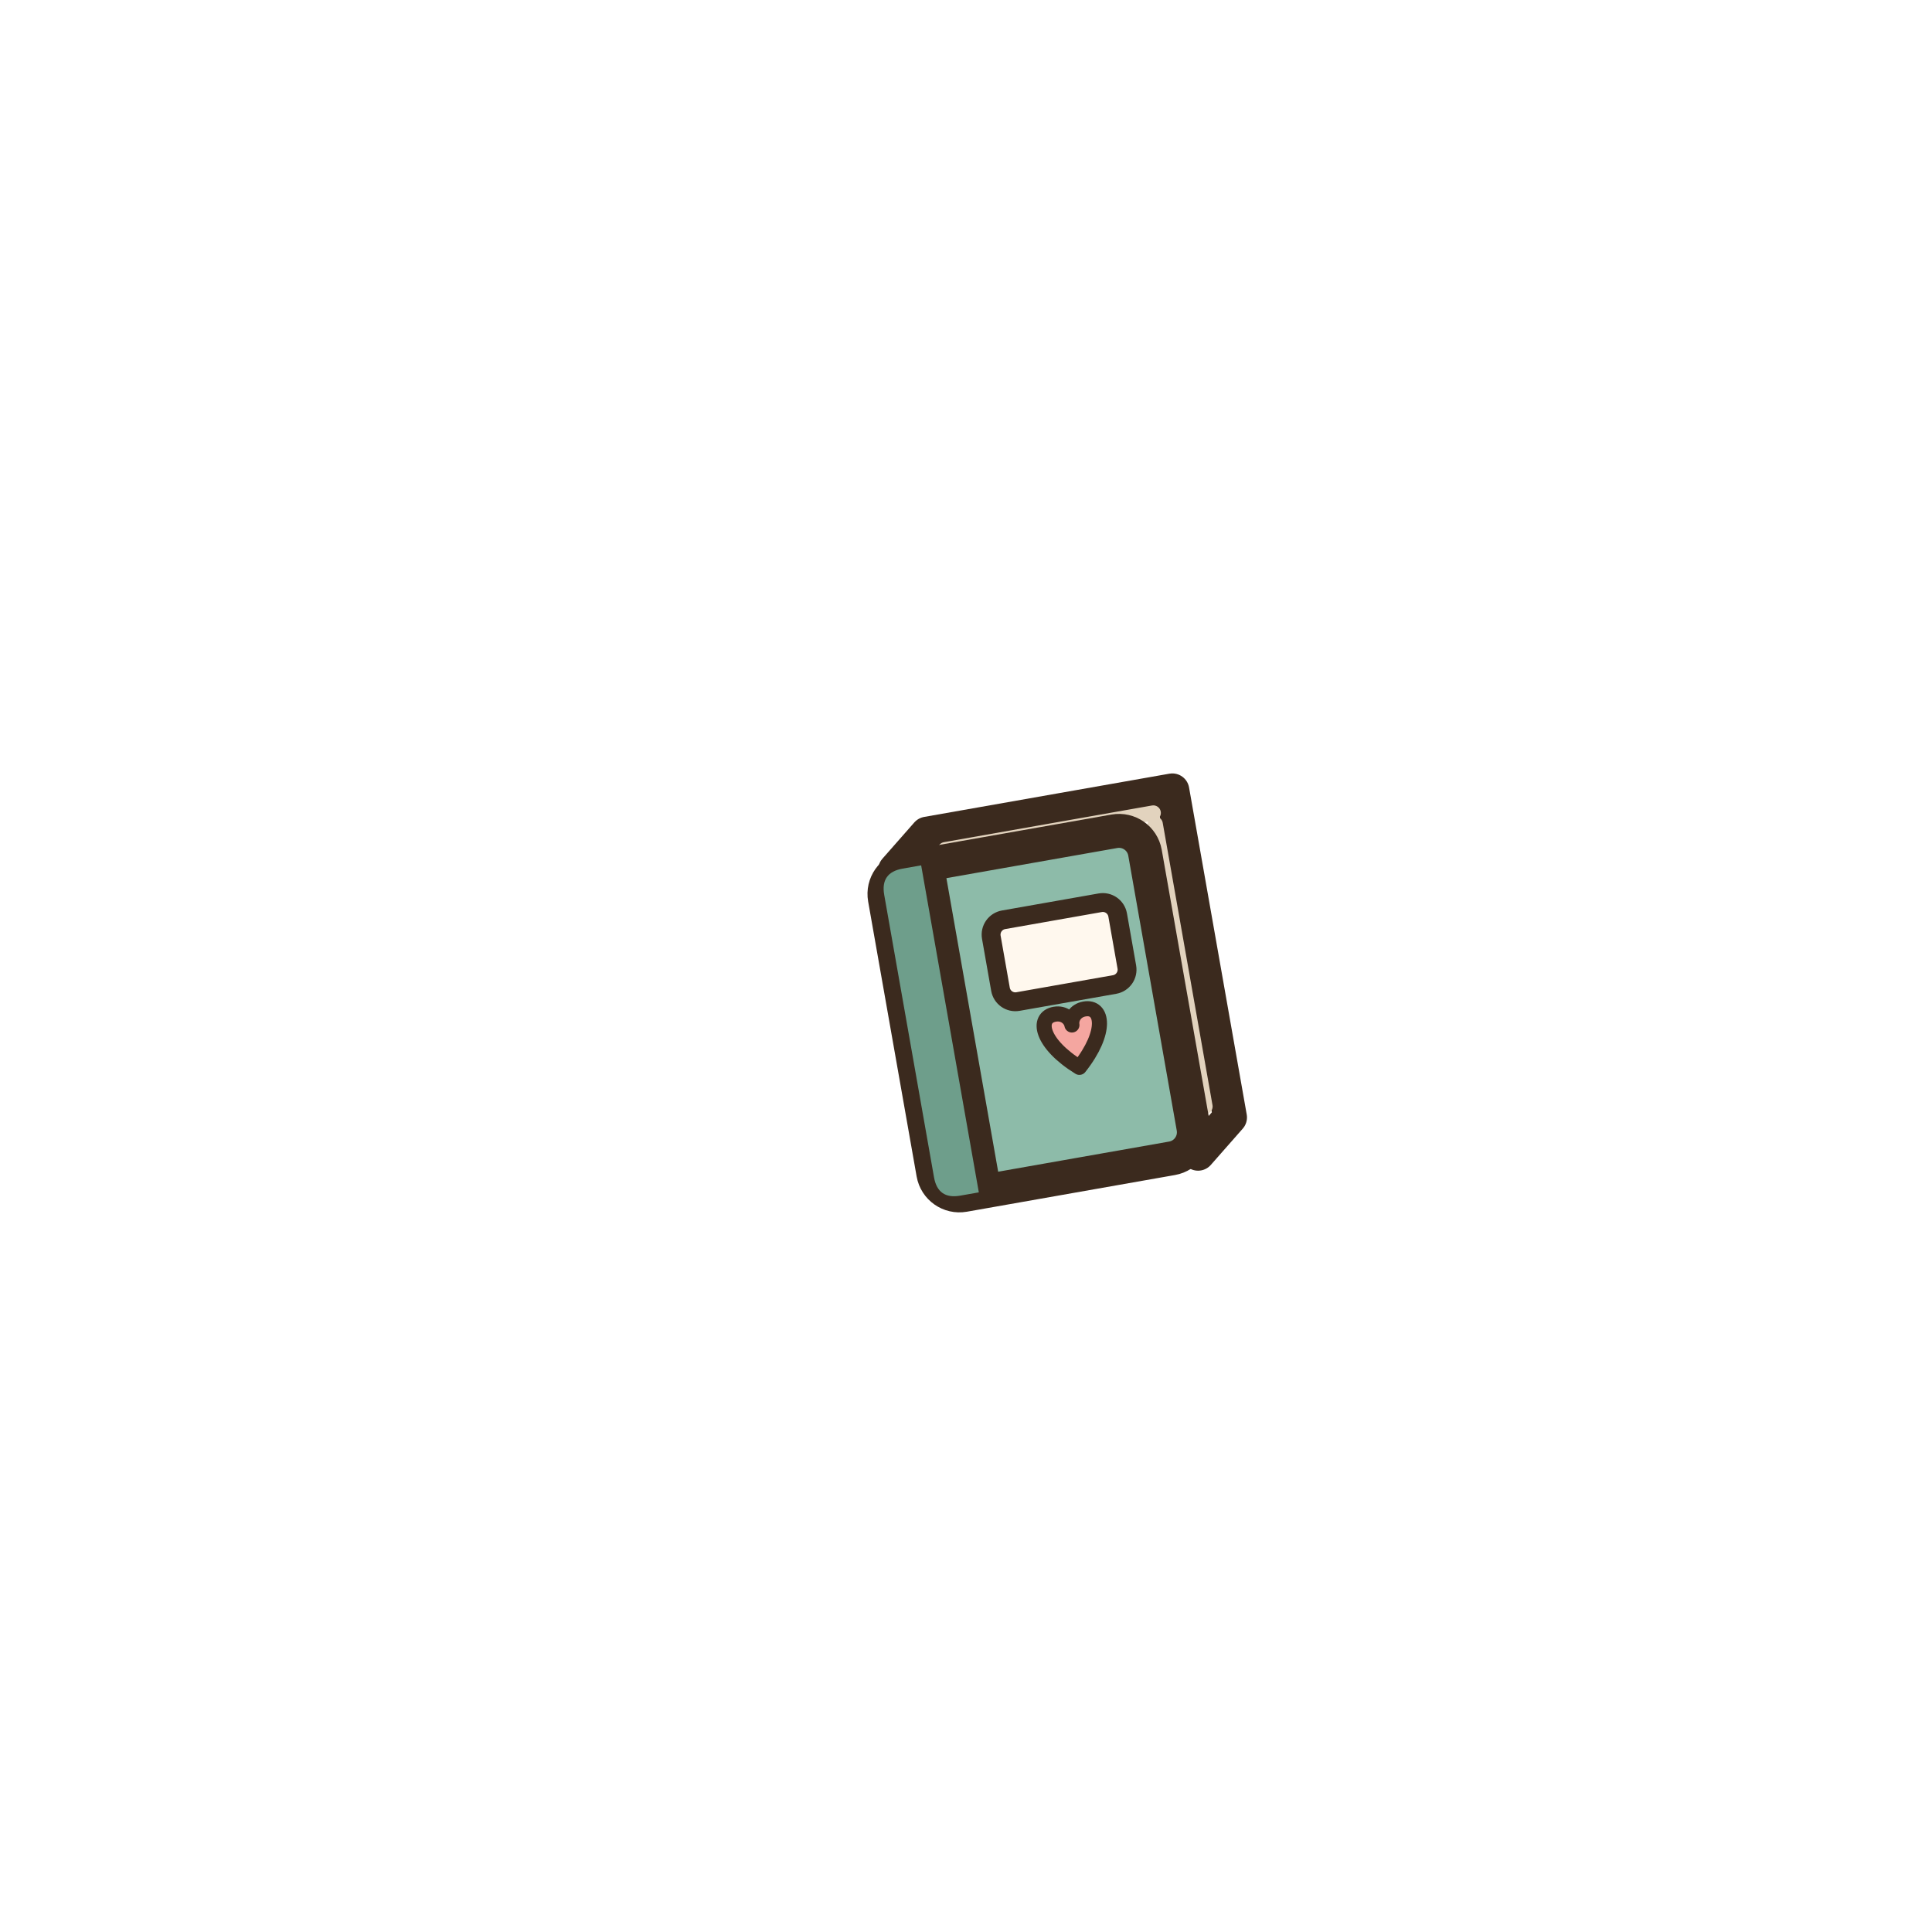
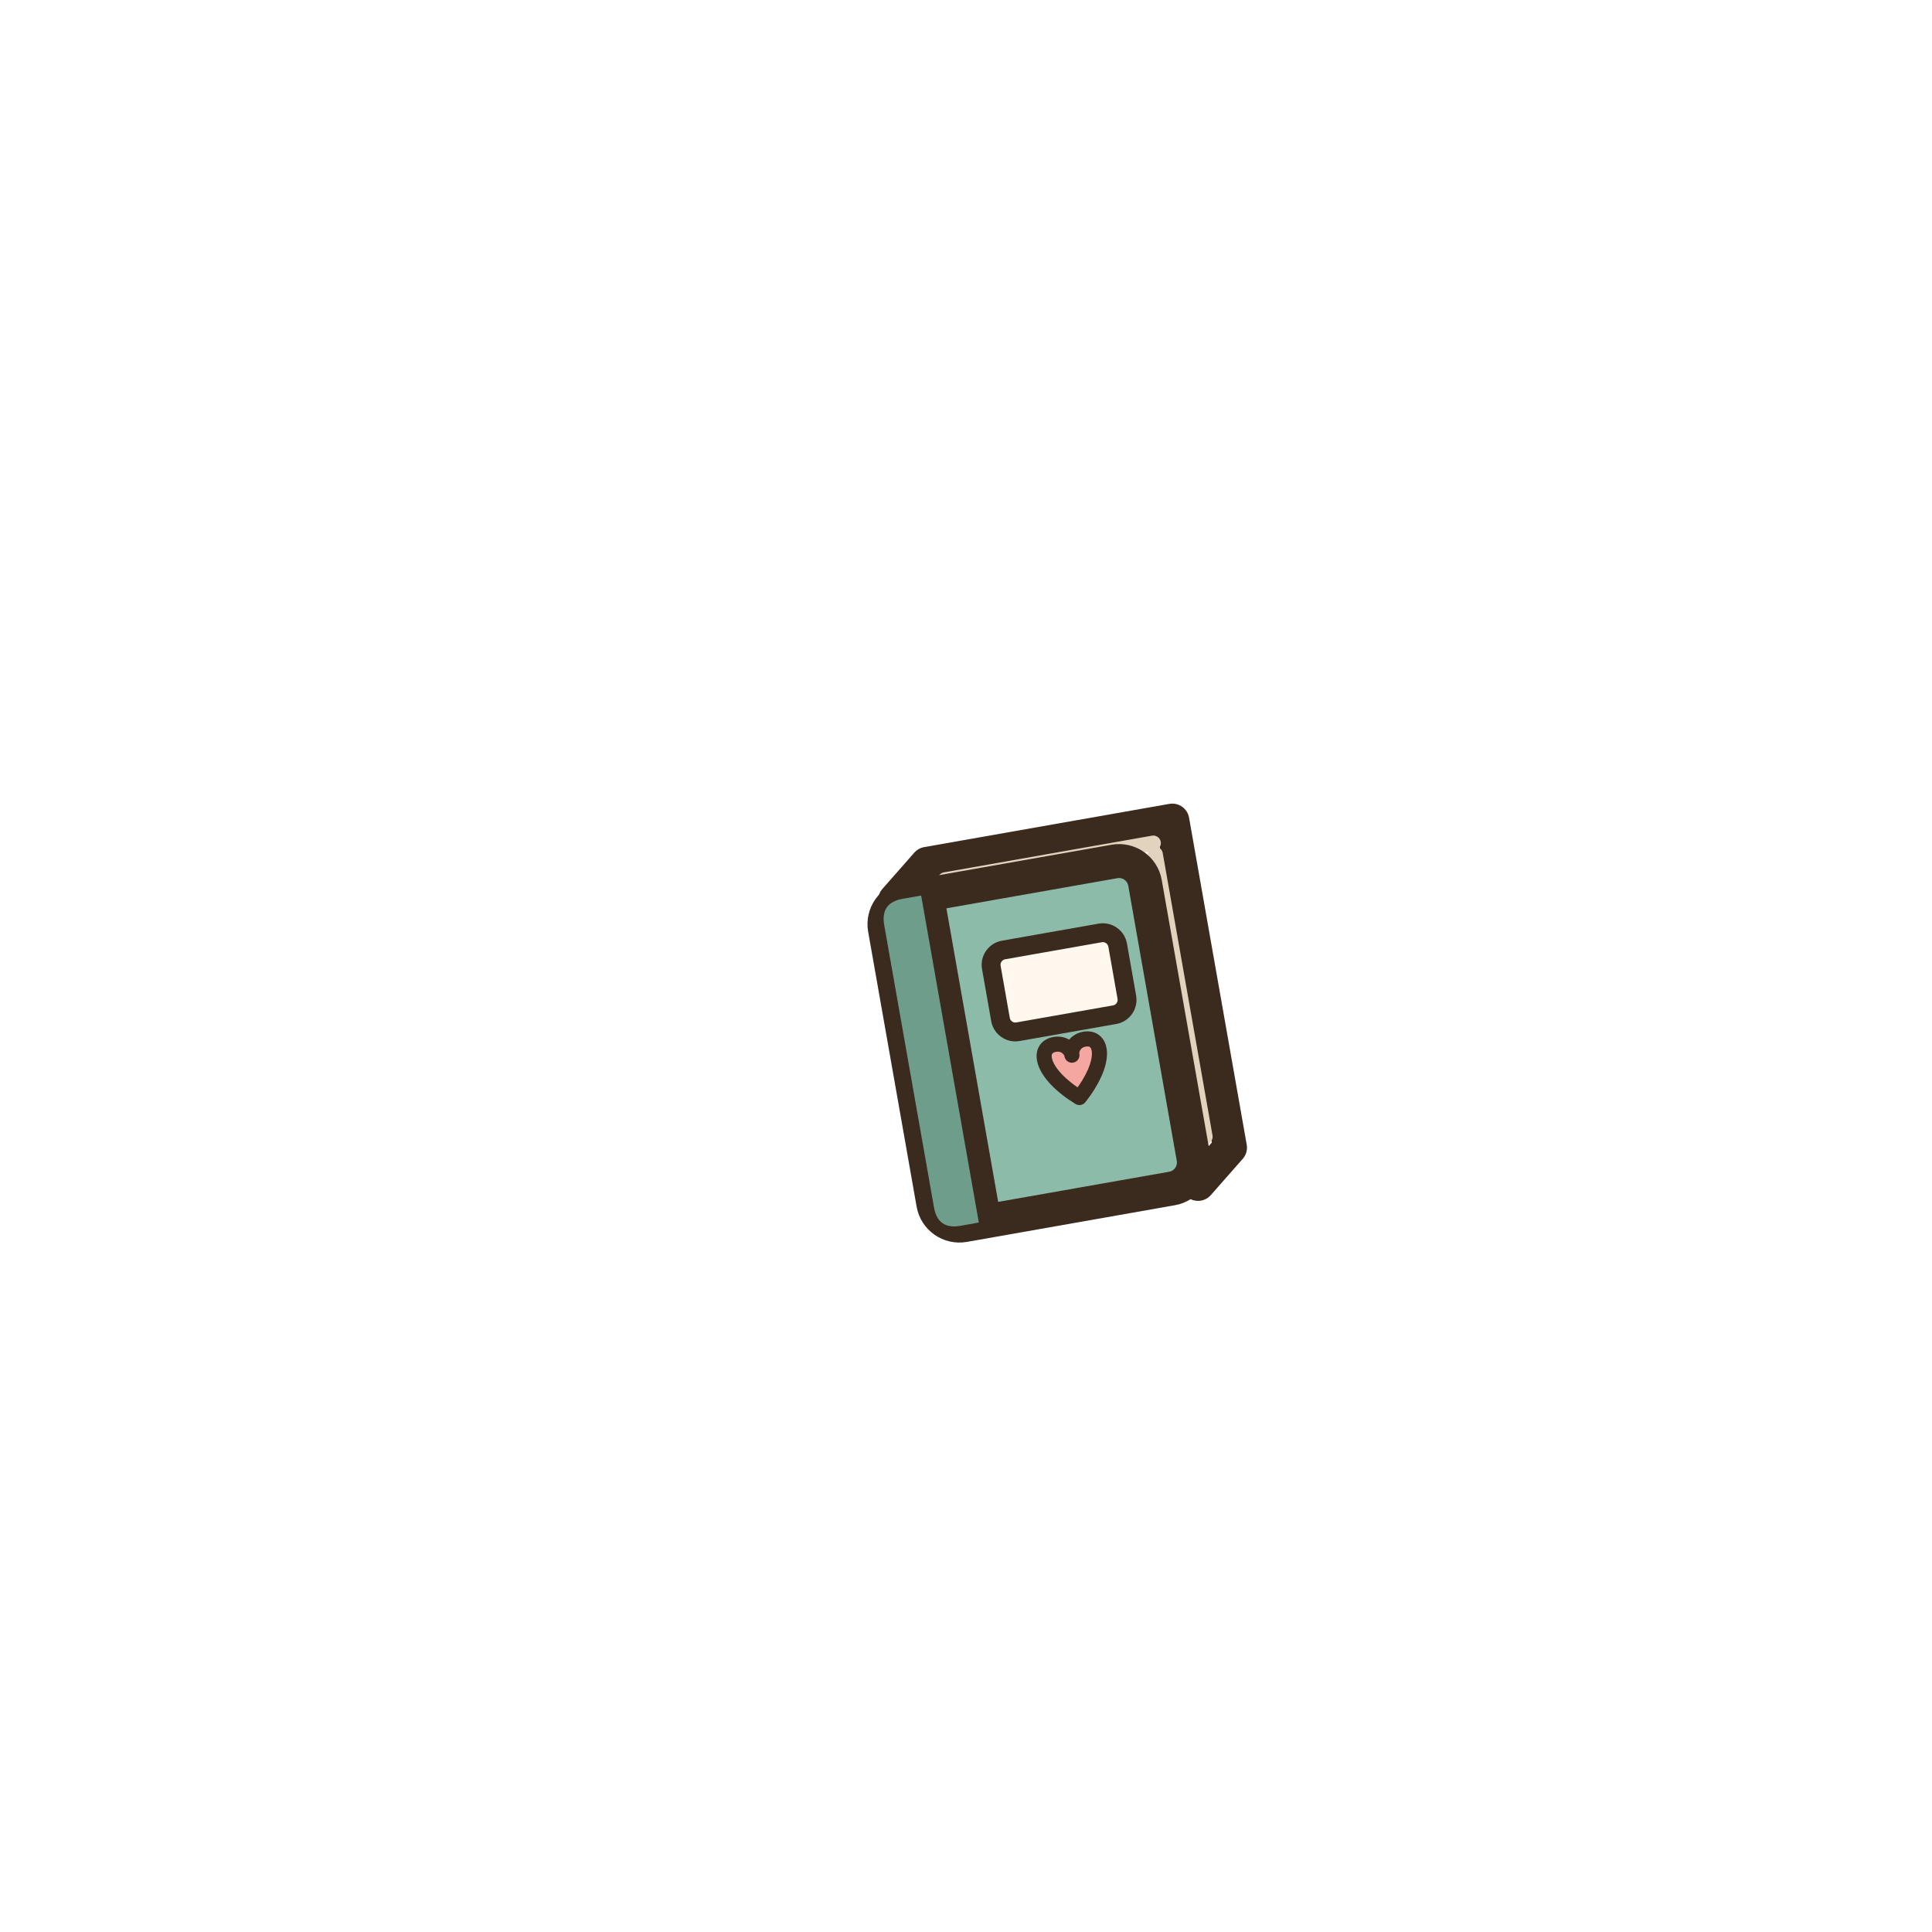
<svg xmlns="http://www.w3.org/2000/svg" viewBox="0 0 256 256">
-   <g transform="translate(139 133) rotate(-10)">
+   <g transform="translate(139 137) rotate(-10)">
    <path d="M-17 -21 L-12 -25 L21 -25 L21 19 L16 23 Z" fill="#FFF8EE" stroke="#3B2A1E" stroke-width="4.5" stroke-linejoin="round" />
    <path d="M-10 -22.5 L18 -22.5 M18 -21 L18 17" stroke="#E2D3BE" stroke-width="2" stroke-linecap="round" />
    <rect x="-19" y="-21" width="35" height="44" rx="3.5" fill="#8DBBA9" stroke="#3B2A1E" stroke-width="4.5" stroke-linejoin="round" />
    <path d="M-19 -18 L-19 20 Q-19 23 -16 23 L-12 23 L-12 -21 L-16 -21 Q-19 -21 -19 -18 Z" fill="#6E9E8B" />
    <path d="M-12 -21 L-12 23" stroke="#3B2A1E" stroke-width="3" stroke-linecap="round" />
    <rect x="-6" y="-12" width="17" height="11" rx="2" fill="#FFF8EE" stroke="#3B2A1E" stroke-width="2.5" />
    <path d="M2.5 9 C-2 5 -2 1.5 0.5 1.5 C1.8 1.5 2.5 2.5 2.5 3.3 C2.5 2.5 3.2 1.5 4.5 1.5 C7 1.5 7 5 2.5 9 Z" fill="#F4A6A0" stroke="#3B2A1E" stroke-width="2" stroke-linejoin="round" />
  </g>
</svg>
